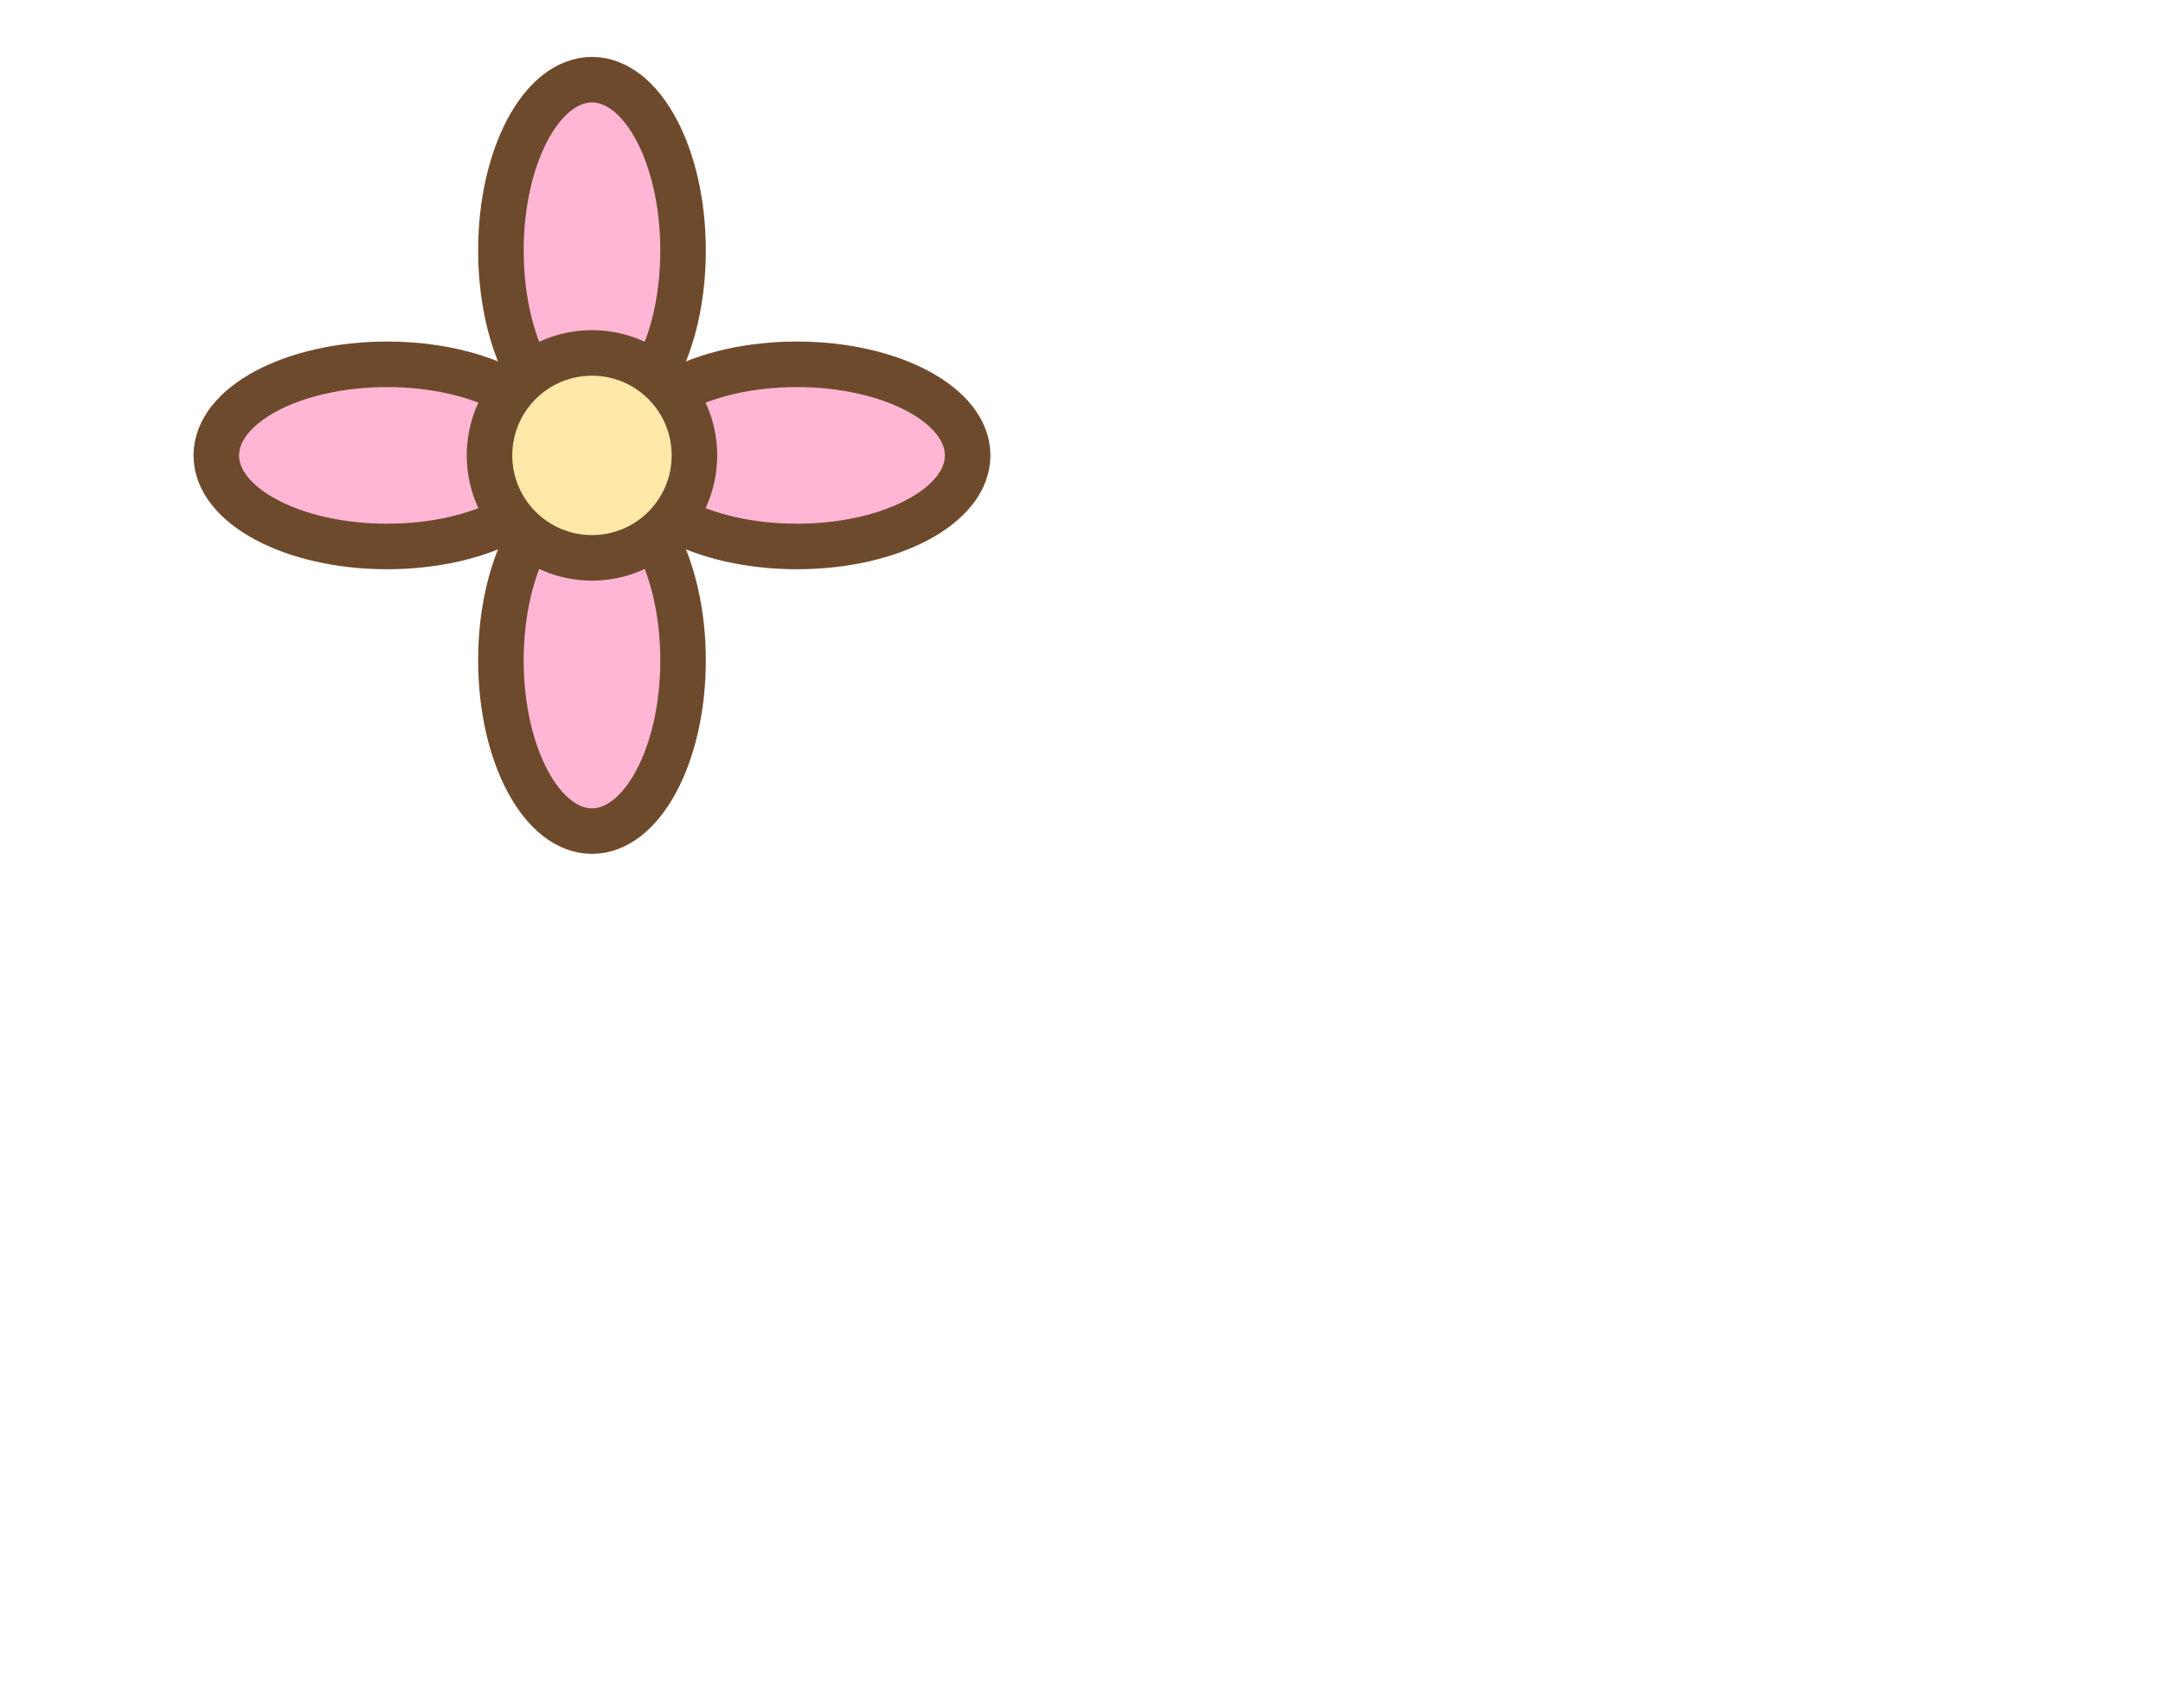
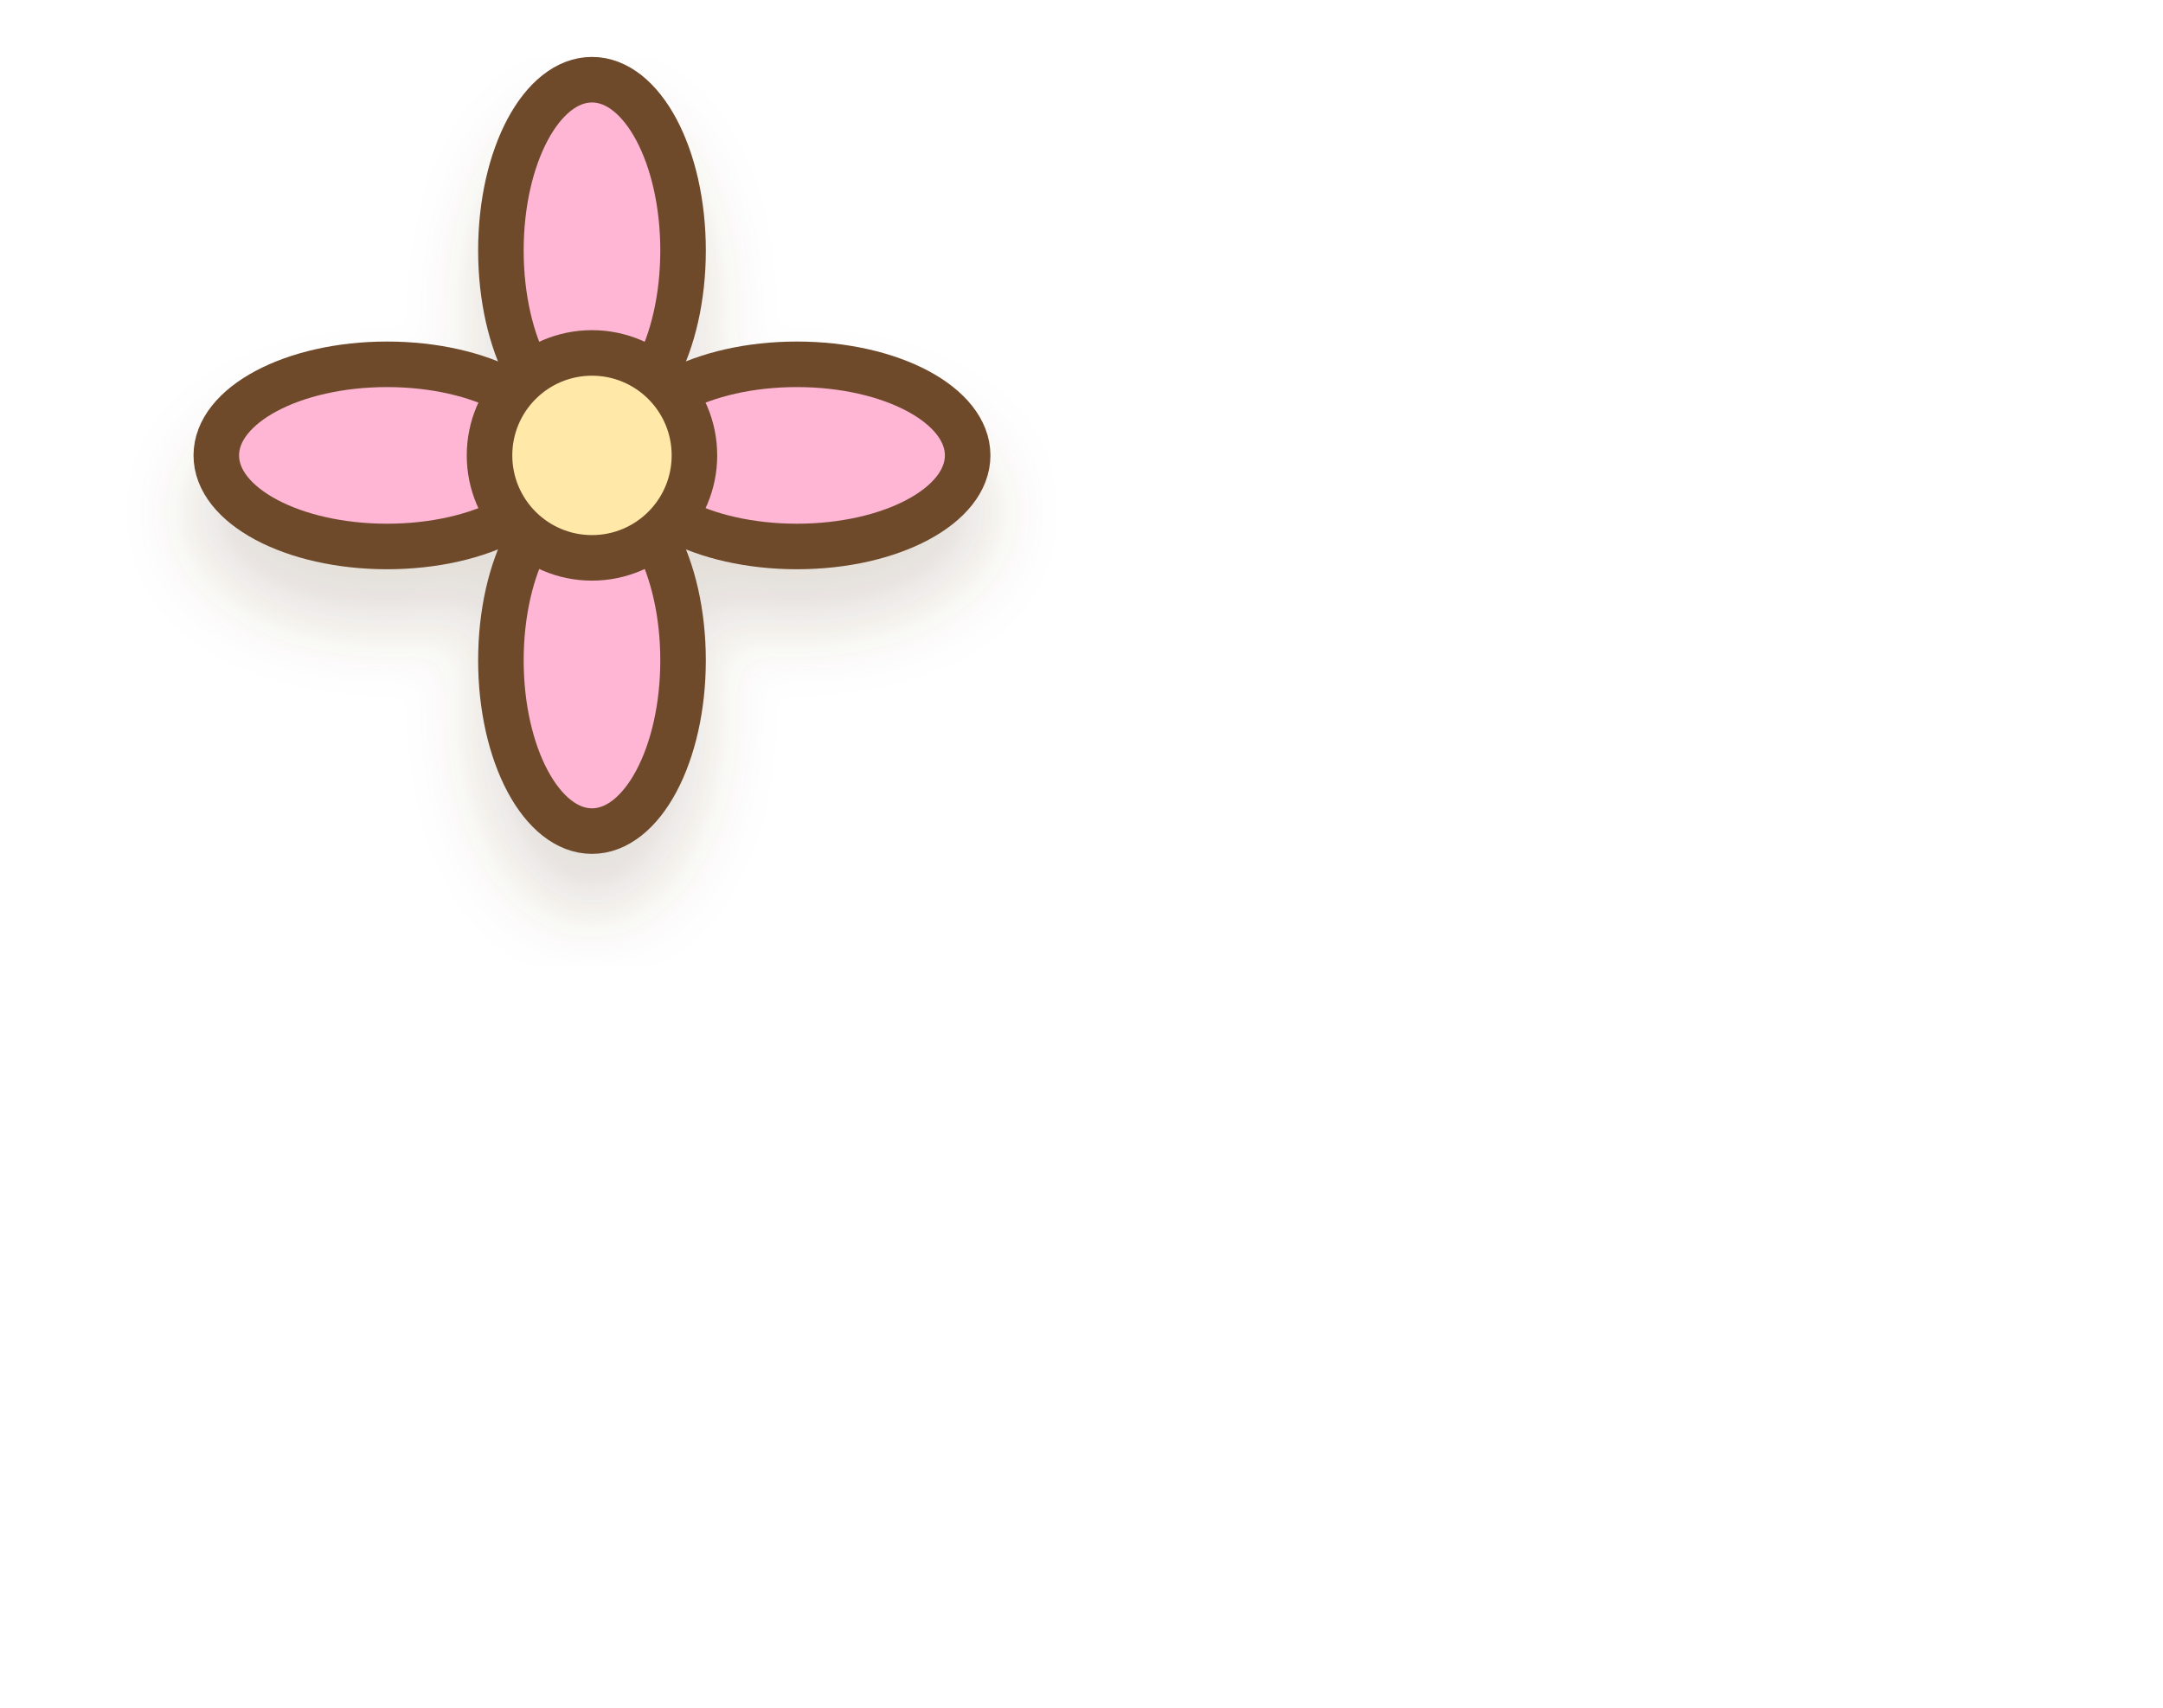
<svg xmlns="http://www.w3.org/2000/svg" width="190" height="150" viewBox="0 0 190 150">
-   <g stroke="#6E4A2C" stroke-width="4">
-     <ellipse cx="52" cy="22" rx="8" ry="15" fill="#FFB6D5" />
-     <ellipse cx="52" cy="58" rx="8" ry="15" fill="#FFB6D5" />
-     <ellipse cx="34" cy="40" rx="15" ry="8" fill="#FFB6D5" />
-     <ellipse cx="70" cy="40" rx="15" ry="8" fill="#FFB6D5" />
-     <circle cx="52" cy="40" r="9" fill="#FFE8A8" />
+   <defs>
+     <filter id="soft-shadow" x="-18%" y="-18%" width="136%" height="136%">
+       <feDropShadow dx="0" dy="5" stdDeviation="3" flood-color="#6E4A2C" flood-opacity="0.18" />
+     </filter>
+   </defs>
+   <g filter="url(#soft-shadow)" stroke-linecap="round" stroke-linejoin="round">
+     <g stroke="#6E4A2C" stroke-width="4">
+       <ellipse cx="52" cy="22" rx="8" ry="15" fill="#FFB6D5" />
+       <ellipse cx="52" cy="58" rx="8" ry="15" fill="#FFB6D5" />
+       <ellipse cx="34" cy="40" rx="15" ry="8" fill="#FFB6D5" />
+       <ellipse cx="70" cy="40" rx="15" ry="8" fill="#FFB6D5" />
+       <circle cx="52" cy="40" r="9" fill="#FFE8A8" />
+     </g>
  </g>
</svg>
